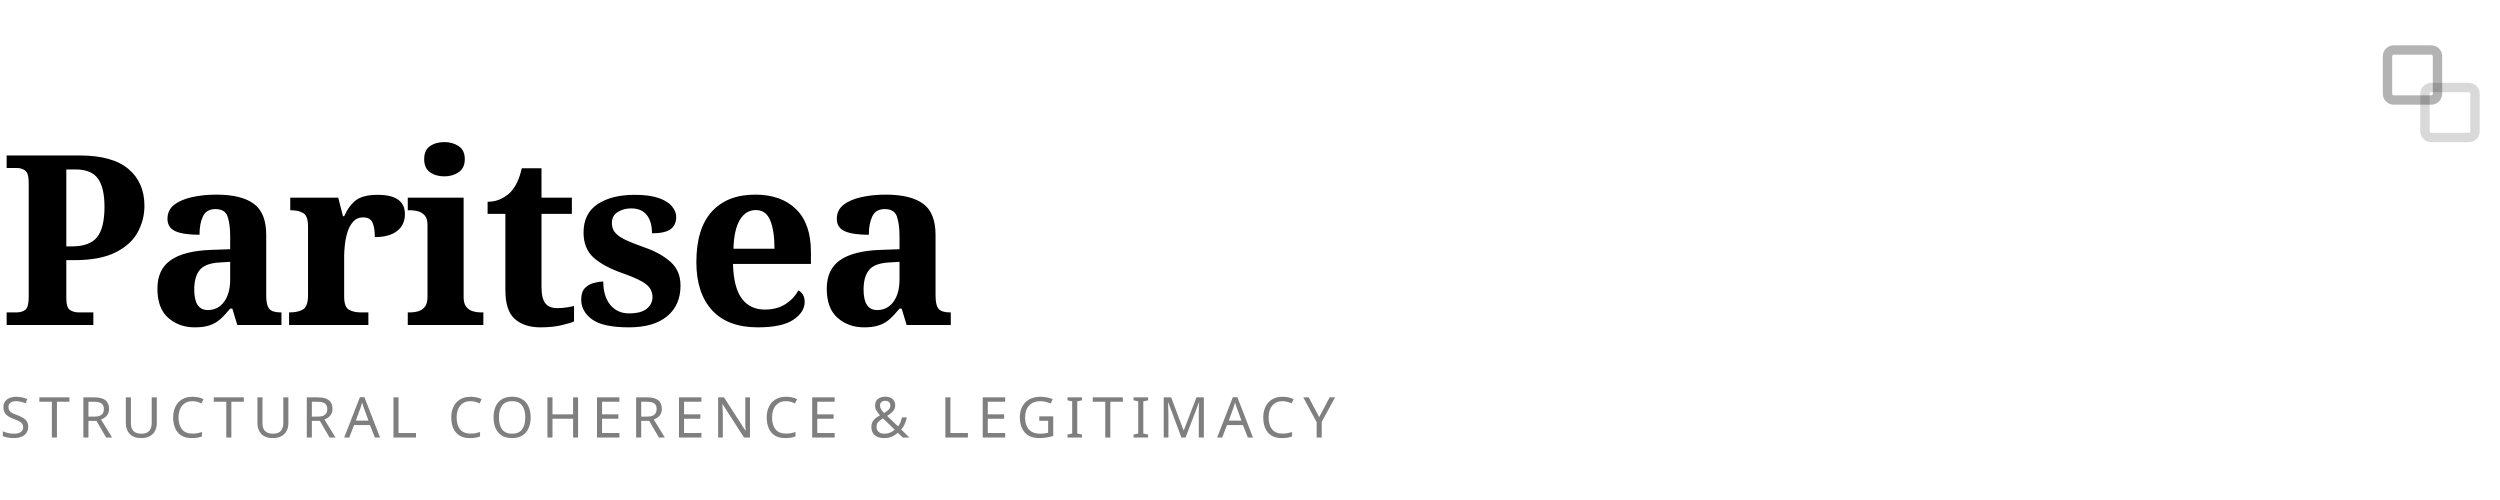
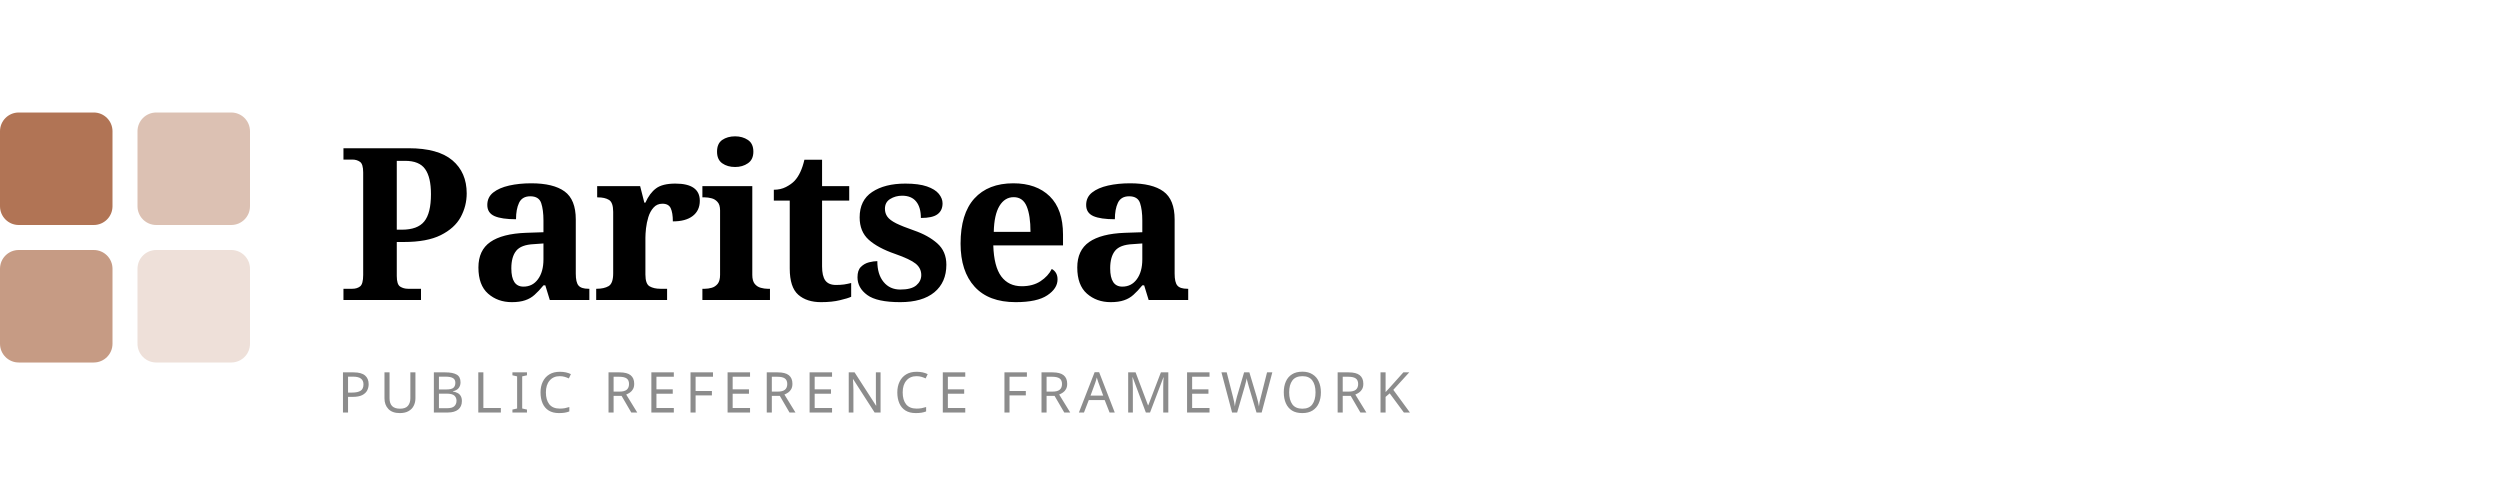
<svg xmlns="http://www.w3.org/2000/svg" viewBox="0 0 400 80" fill="none">
-   <text x="0" y="52" font-family="Georgia, serif" font-size="38" font-weight="700" letter-spacing="-0.02em" fill="currentColor">Paritsea</text>
-   <text x="0" y="70" font-family="system-ui, sans-serif" font-size="9" font-weight="400" letter-spacing="0.14em" fill="currentColor" opacity="0.5">STRUCTURAL COHERENCE &amp; LEGITIMACY</text>
-   <rect x="382" y="8" width="8" height="8" stroke="currentColor" stroke-width="1.5" fill="none" rx="1" opacity="0.3" />
-   <rect x="388" y="14" width="8" height="8" stroke="currentColor" stroke-width="1.5" fill="none" rx="1" opacity="0.15" />
+   <rect x="0" y="18" width="18" height="18" rx="3" fill="#a86542" opacity="0.9" />
+   <rect x="22" y="18" width="18" height="18" rx="3" fill="#a86542" opacity="0.4" />
+   <rect x="0" y="40" width="18" height="18" rx="3" fill="#a86542" opacity="0.65" />
+   <rect x="22" y="40" width="18" height="18" rx="3" fill="#a86542" opacity="0.2" />
+   <text x="54" y="48" font-family="Georgia, serif" font-size="34" font-weight="700" letter-spacing="-0.02em" fill="currentColor">Paritsea</text>
+   <text x="54" y="66" font-family="system-ui, sans-serif" font-size="9" font-weight="400" letter-spacing="0.14em" fill="currentColor" opacity="0.45">PUBLIC REFERENCE FRAMEWORK</text>
</svg>
